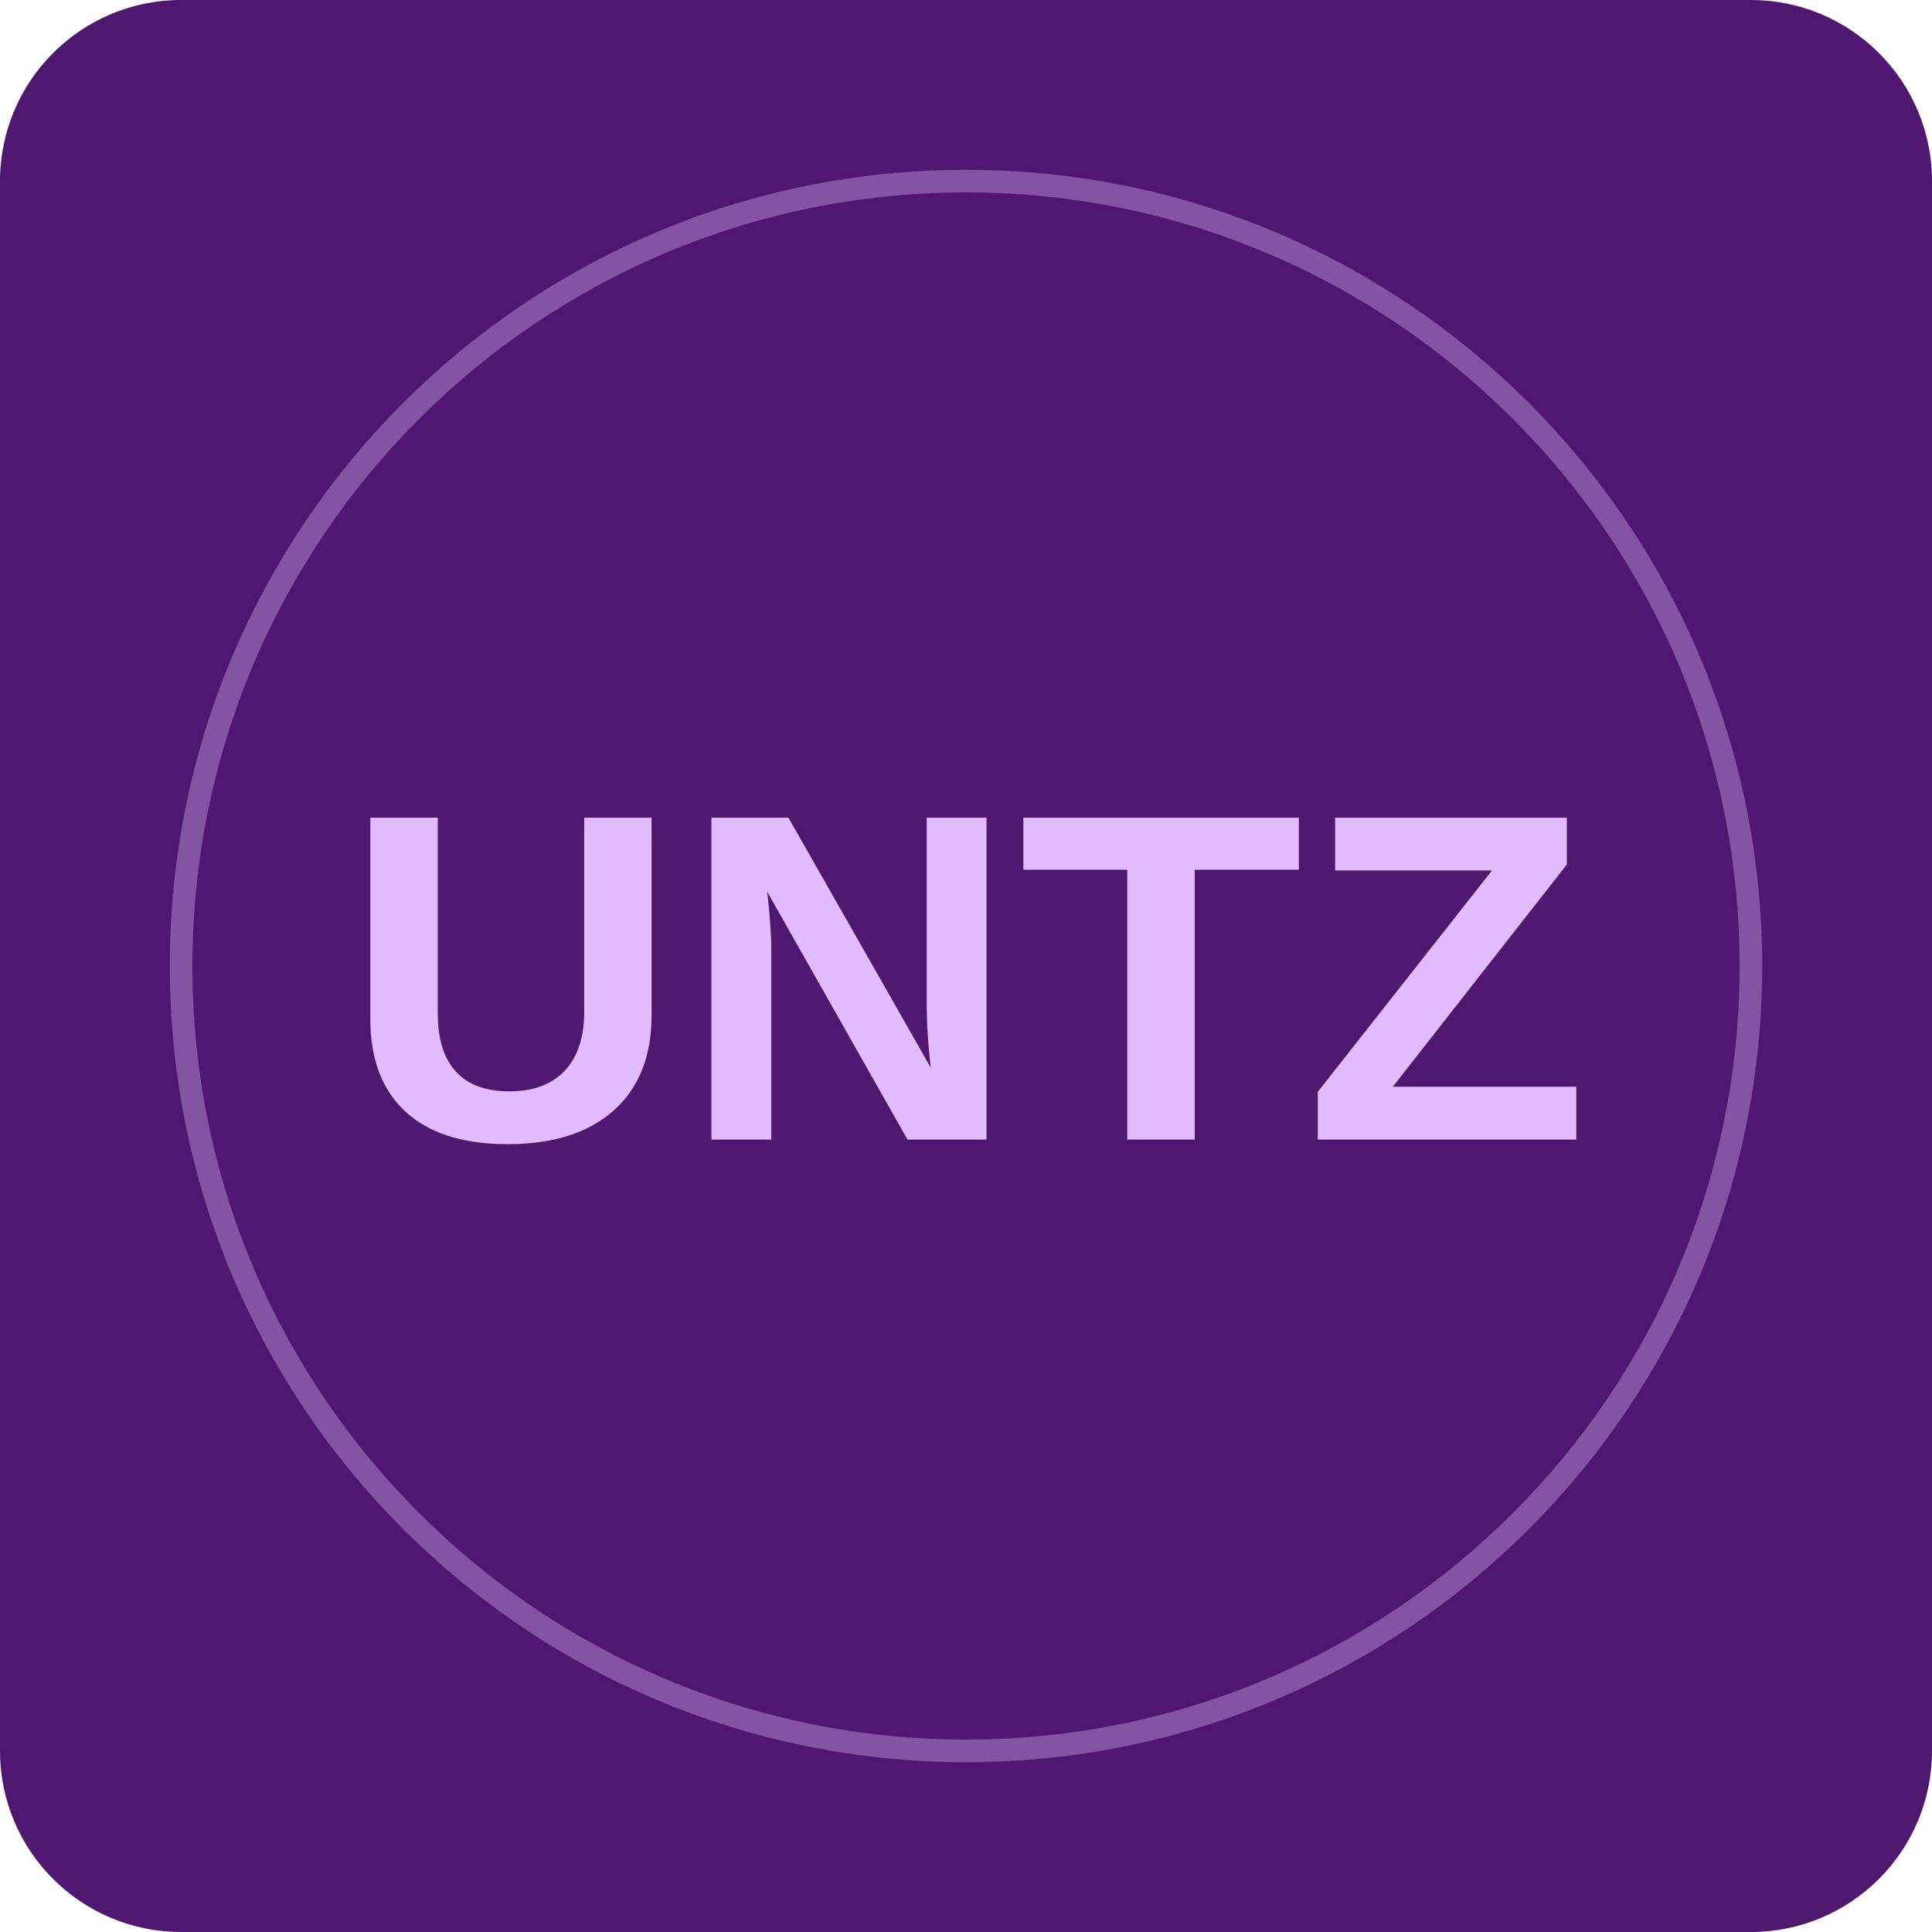
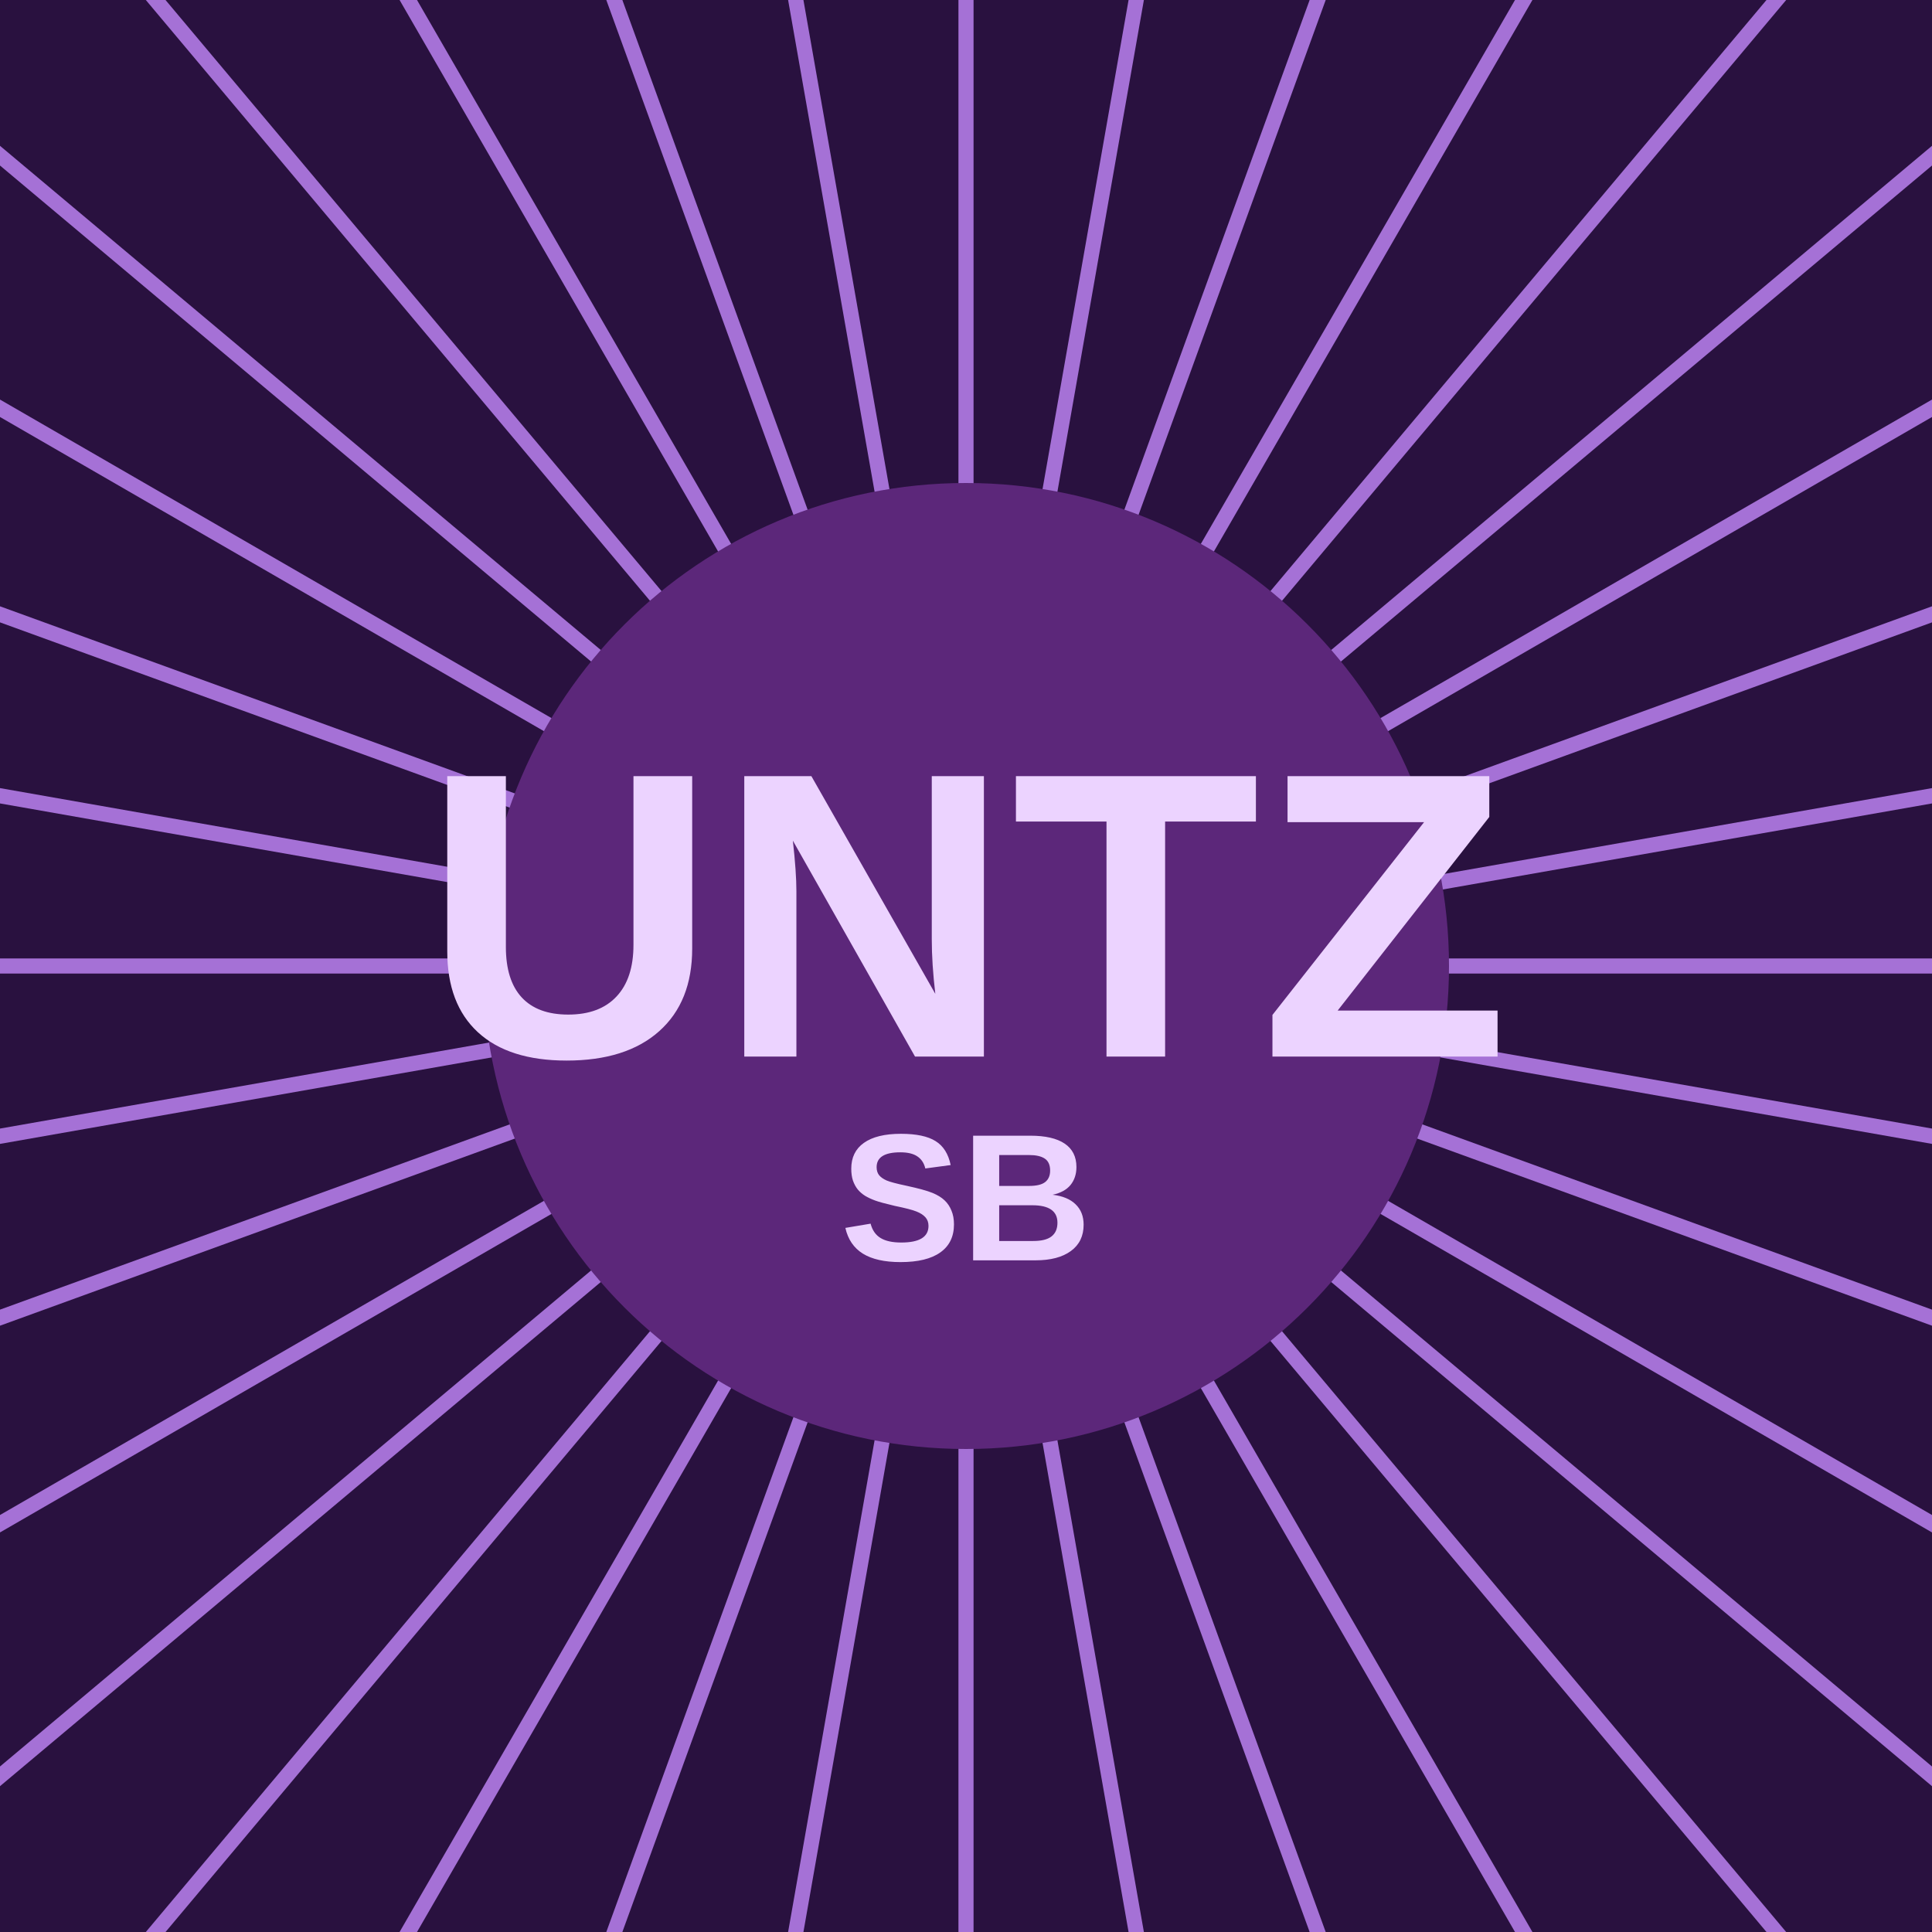
<svg xmlns="http://www.w3.org/2000/svg" width="512" height="512" viewBox="0 0 256 256" role="img" aria-label="UNTZ">
-   <rect width="256" height="256" rx="24" fill="#4f176f" />
-   <circle cx="128" cy="128" r="104" stroke="#e2bcff" stroke-width="3" opacity=".36" fill="none" />
-   <text x="128" y="151" font-family="Arial,sans-serif" font-size="62" font-weight="900" text-anchor="middle" fill="#e2bcff">UNTZ</text>
+   <rect width="256" height="256" fill="#29113f" />
+   <path d="M182.0 128.0L316.0 128.0" stroke="#b37be7" stroke-width="2" opacity=".9" />
+   <path d="M181.2 137.4L313.1 160.6" stroke="#b37be7" stroke-width="2" opacity=".9" />
+   <path d="M178.7 146.5L304.7 192.3" stroke="#b37be7" stroke-width="2" opacity=".9" />
+   <path d="M174.8 155.0L290.8 222.0" stroke="#b37be7" stroke-width="2" opacity=".9" />
+   <path d="M169.4 162.7L272.0 248.8" stroke="#b37be7" stroke-width="2" opacity=".9" />
+   <path d="M162.7 169.4L248.8 272.0" stroke="#b37be7" stroke-width="2" opacity=".9" />
+   <path d="M155.0 174.8L222.0 290.8" stroke="#b37be7" stroke-width="2" opacity=".9" />
+   <path d="M146.5 178.7L192.3 304.7" stroke="#b37be7" stroke-width="2" opacity=".9" />
+   <path d="M137.4 181.2L160.6 313.1" stroke="#b37be7" stroke-width="2" opacity=".9" />
+   <path d="M128.0 182.0L128.0 316.0" stroke="#b37be7" stroke-width="2" opacity=".9" />
+   <path d="M118.6 181.2L95.4 313.1" stroke="#b37be7" stroke-width="2" opacity=".9" />
+   <path d="M109.5 178.7L63.7 304.7" stroke="#b37be7" stroke-width="2" opacity=".9" />
+   <path d="M101.0 174.8L34.0 290.8" stroke="#b37be7" stroke-width="2" opacity=".9" />
+   <path d="M93.3 169.4L7.2 272.0" stroke="#b37be7" stroke-width="2" opacity=".9" />
+   <path d="M86.6 162.7L-16.0 248.8" stroke="#b37be7" stroke-width="2" opacity=".9" />
+   <path d="M81.2 155.0L-34.8 222.0" stroke="#b37be7" stroke-width="2" opacity=".9" />
+   <path d="M77.3 146.5L-48.7 192.3" stroke="#b37be7" stroke-width="2" opacity=".9" />
+   <path d="M74.8 137.4L-57.1 160.6" stroke="#b37be7" stroke-width="2" opacity=".9" />
+   <path d="M74.0 128.0L-60.0 128.0" stroke="#b37be7" stroke-width="2" opacity=".9" />
+   <path d="M74.8 118.6L-57.1 95.4" stroke="#b37be7" stroke-width="2" opacity=".9" />
+   <path d="M77.3 109.5L-48.7 63.7" stroke="#b37be7" stroke-width="2" opacity=".9" />
+   <path d="M81.2 101.0L-34.8 34.0" stroke="#b37be7" stroke-width="2" opacity=".9" />
+   <path d="M86.6 93.3L-16.0 7.2" stroke="#b37be7" stroke-width="2" opacity=".9" />
+   <path d="M93.3 86.6L7.2 -16.0" stroke="#b37be7" stroke-width="2" opacity=".9" />
+   <path d="M101.0 81.2L34.0 -34.8" stroke="#b37be7" stroke-width="2" opacity=".9" />
+   <path d="M109.5 77.3L63.7 -48.7" stroke="#b37be7" stroke-width="2" opacity=".9" />
+   <path d="M118.6 74.8L95.4 -57.1" stroke="#b37be7" stroke-width="2" opacity=".9" />
+   <path d="M128.0 74.0L128.0 -60.0" stroke="#b37be7" stroke-width="2" opacity=".9" />
+   <path d="M137.4 74.8L160.6 -57.1" stroke="#b37be7" stroke-width="2" opacity=".9" />
+   <path d="M146.5 77.3L192.3 -48.7" stroke="#b37be7" stroke-width="2" opacity=".9" />
+   <path d="M155.0 81.2L222.0 -34.8" stroke="#b37be7" stroke-width="2" opacity=".9" />
+   <path d="M162.7 86.6L248.8 -16.0" stroke="#b37be7" stroke-width="2" opacity=".9" />
+   <path d="M169.4 93.3L272.0 7.2" stroke="#b37be7" stroke-width="2" opacity=".9" />
+   <path d="M174.8 101.0L290.8 34.0" stroke="#b37be7" stroke-width="2" opacity=".9" />
+   <path d="M178.7 109.5L304.7 63.7" stroke="#b37be7" stroke-width="2" opacity=".9" />
+   <path d="M181.2 118.6L313.1 95.4" stroke="#b37be7" stroke-width="2" opacity=".9" />
+   <circle cx="128" cy="128" r="64" fill="#5c277a" />
+   <text x="128" y="140" font-family="Arial,sans-serif" font-weight="900" font-size="54" fill="#ecd3ff" text-anchor="middle">UNTZ</text>
+   <text x="128" y="167" font-family="Arial,sans-serif" font-weight="900" font-size="24" fill="#ecd3ff" text-anchor="middle">SB</text>
</svg>
